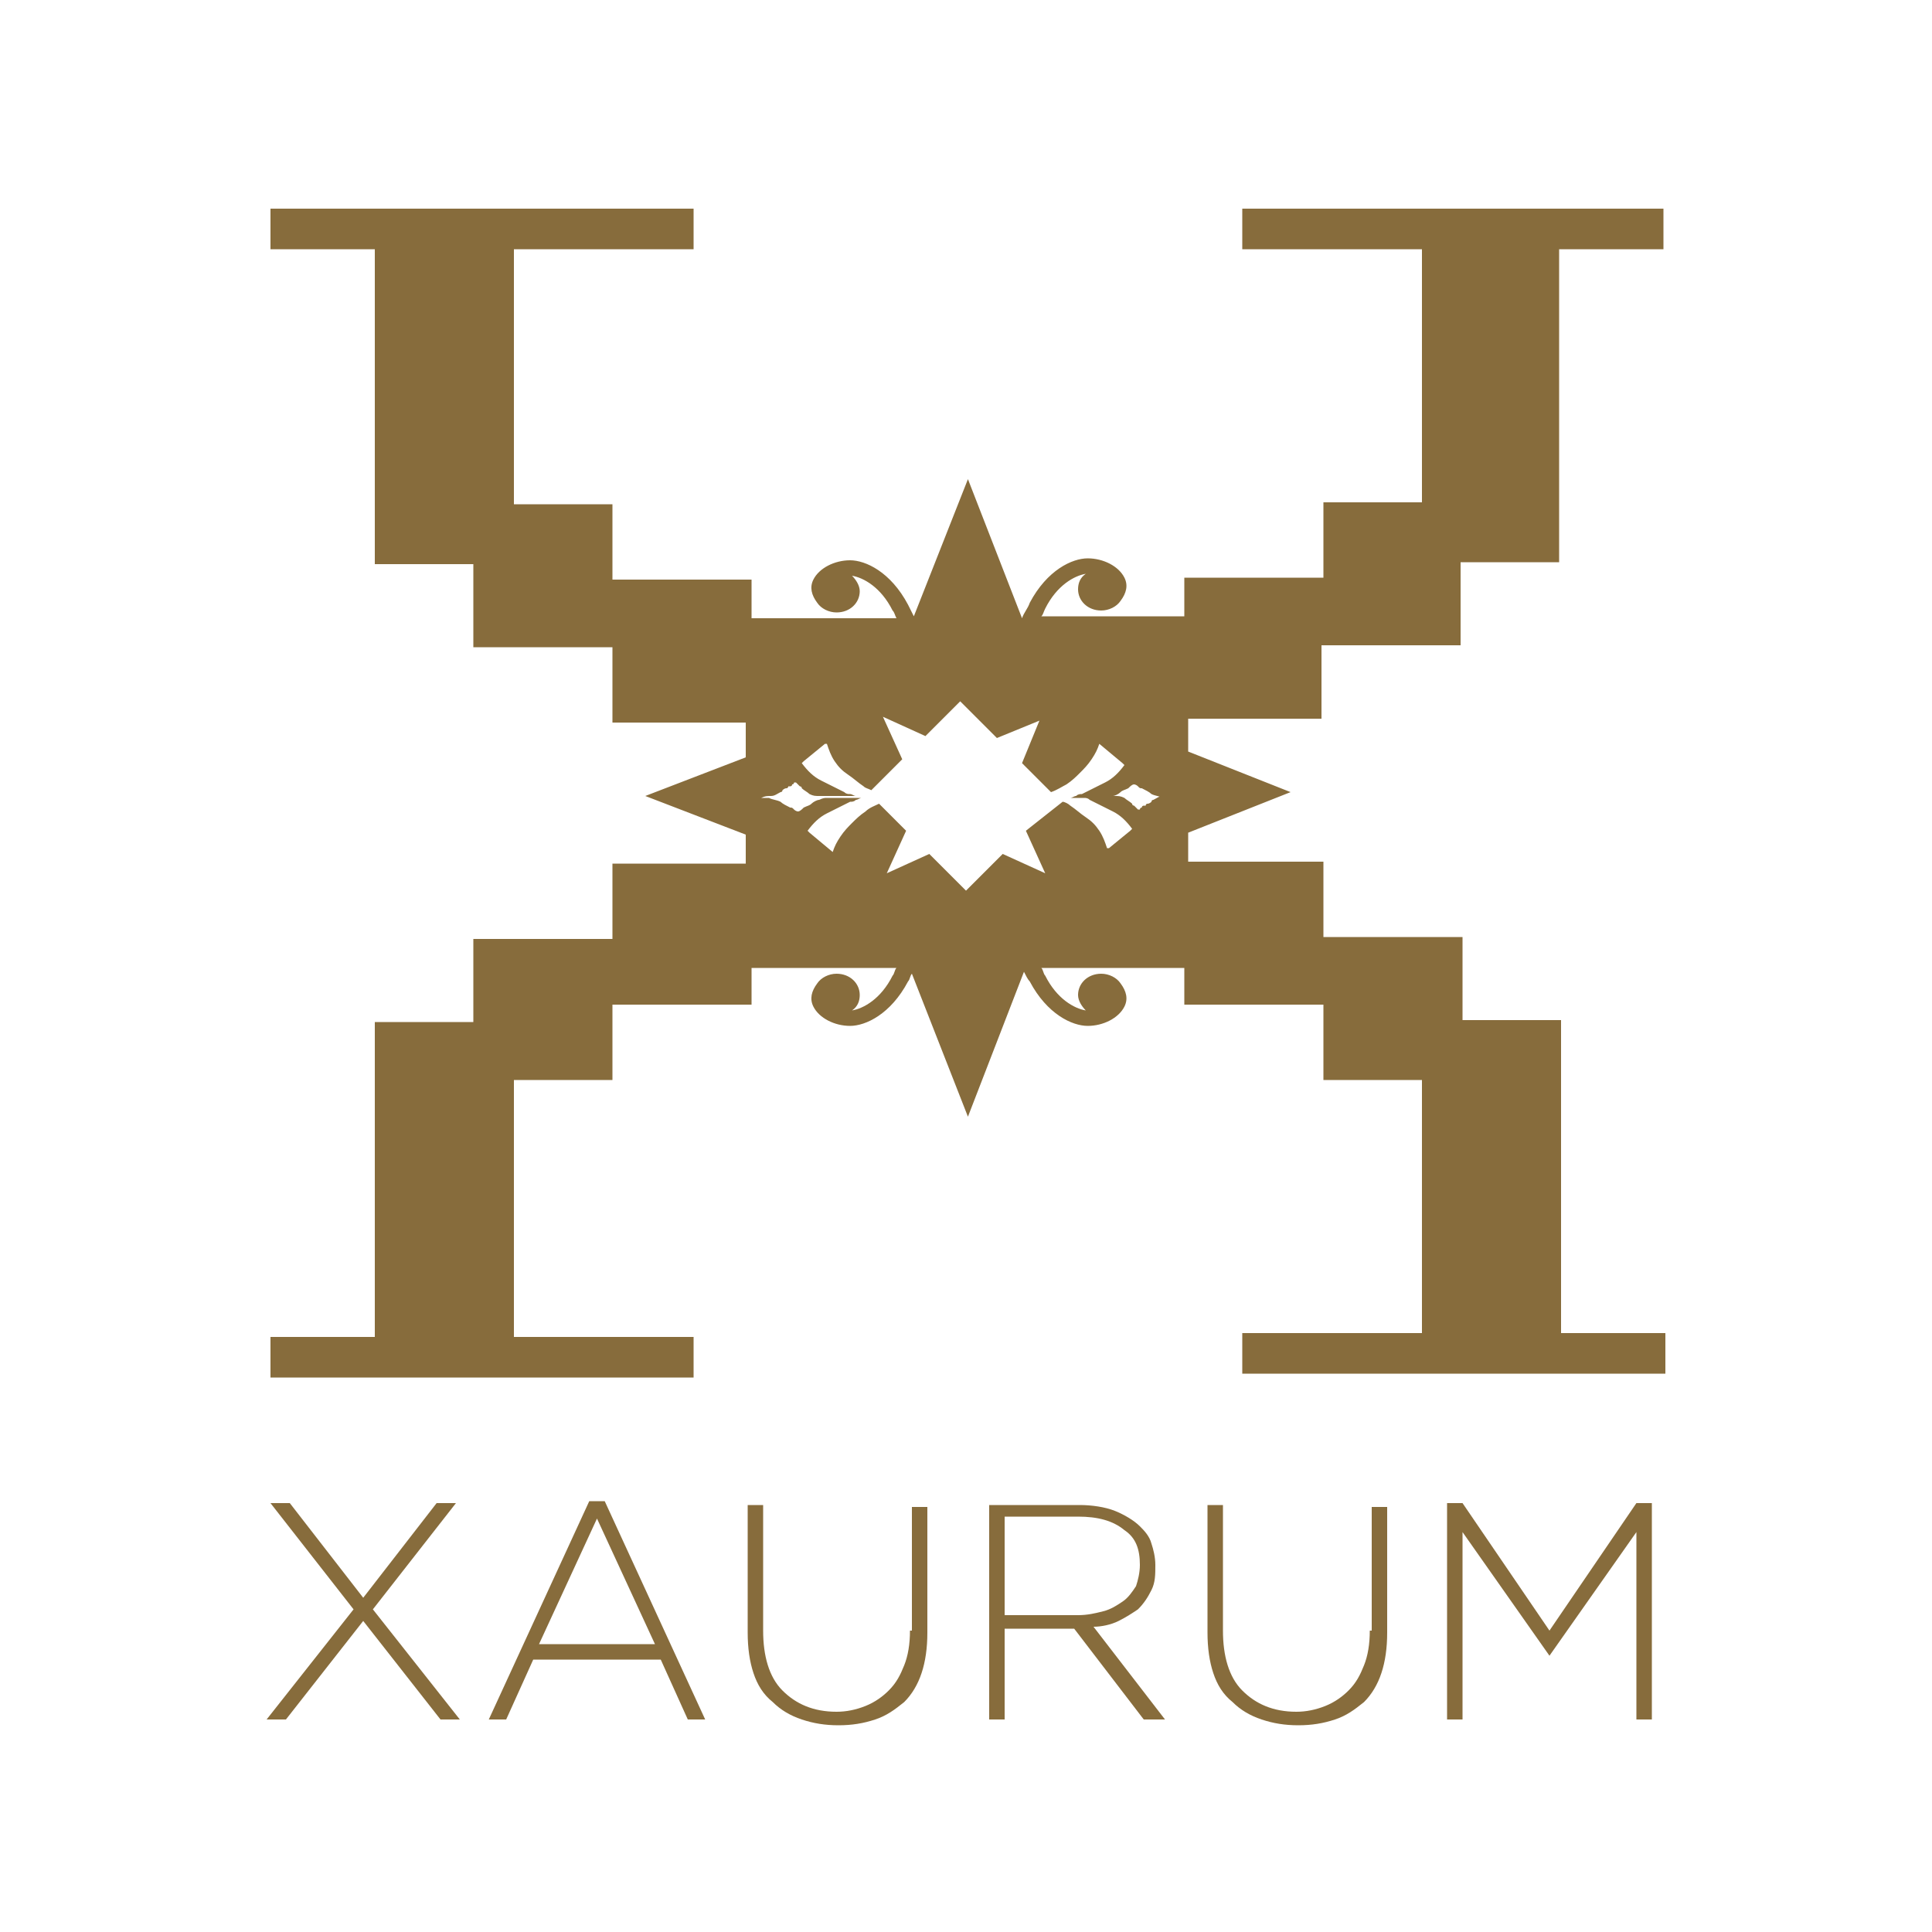
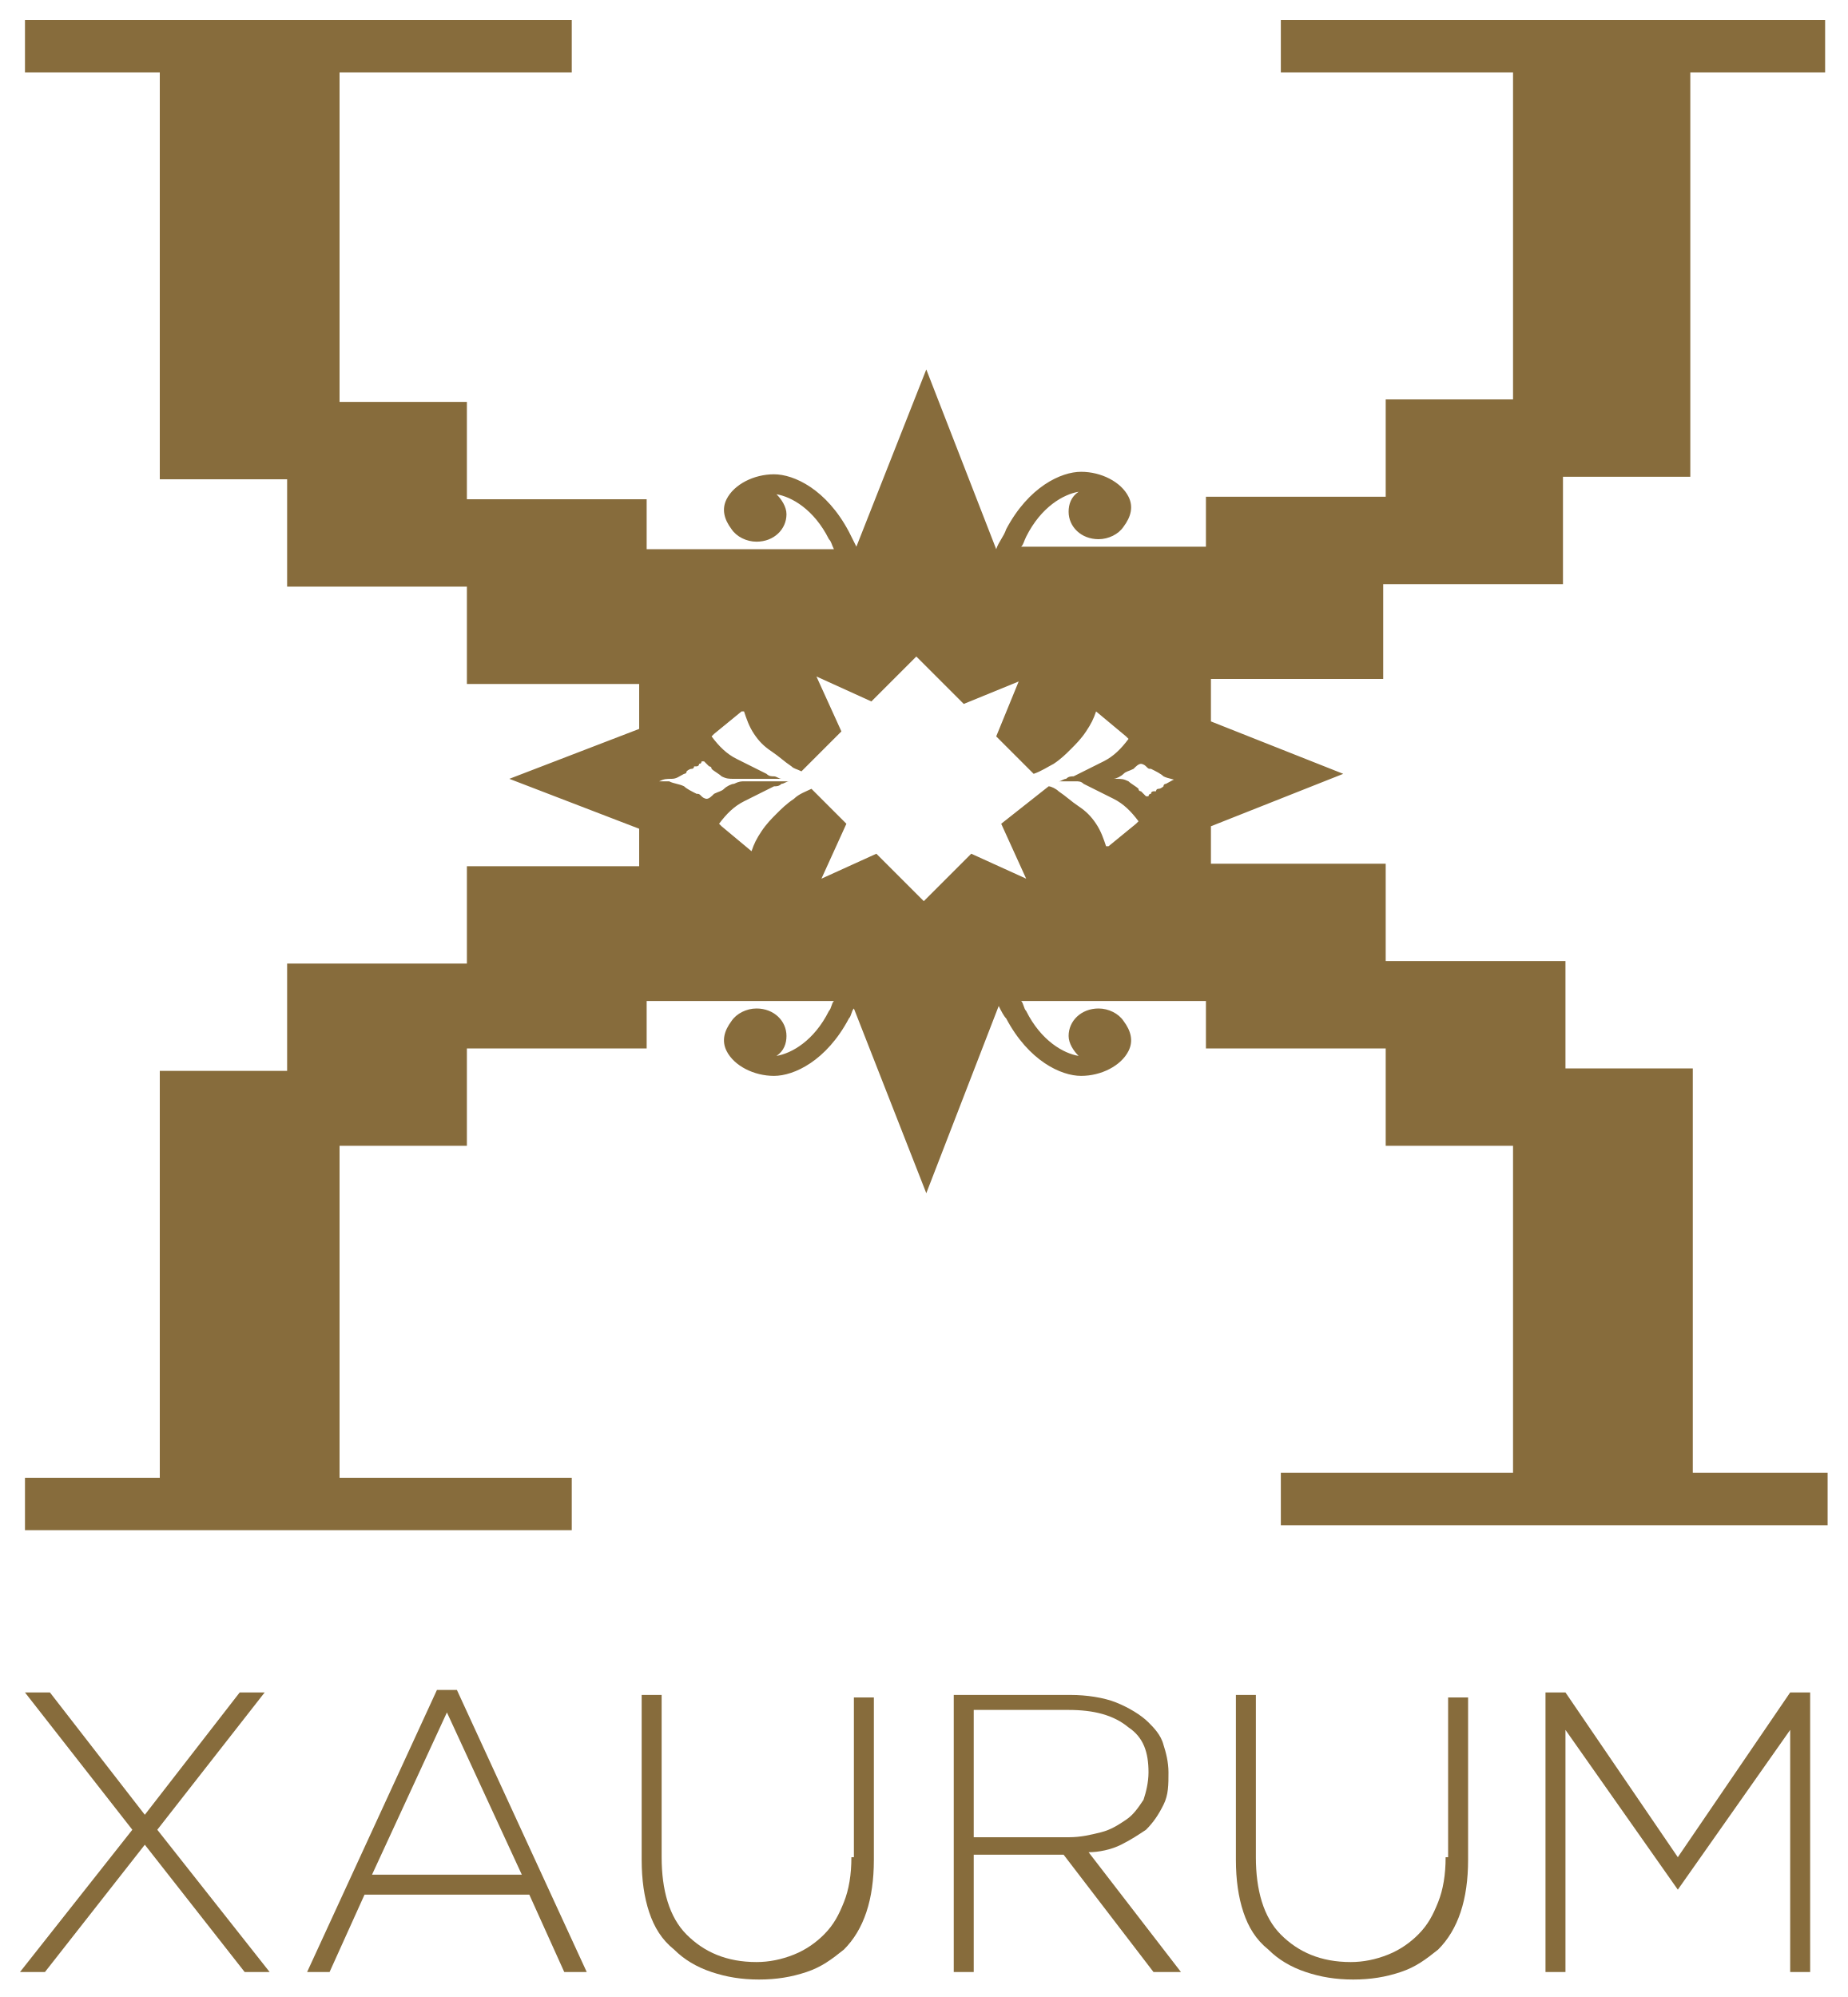
- <svg xmlns="http://www.w3.org/2000/svg" version="1.1" id="Ebene_1" x="0px" y="0px" viewBox="0 0 100 100" style="enable-background:new 0 0 100 100;" xml:space="preserve">
-   <style type="text/css">
- 	.st0{fill:#876C3C;}
- </style>
-   <g>
-     <polygon class="st0" points="23.6,77.8 22.6,77.8 18.8,82.7 15,77.8 14,77.8 18.3,83.3 13.8,89 14.8,89 18.8,83.9 22.8,89 23.8,89    19.3,83.3  " />
-     <path class="st0" d="M30.5,77.7L25.3,89h0.9l1.4-3.1h6.6l1.4,3.1h0.9l-5.2-11.3H30.5z M27.9,85.1l3-6.5l3,6.5H27.9z" />
-     <path class="st0" d="M47.1,84.4c0,0.7-0.1,1.3-0.3,1.8c-0.2,0.5-0.4,0.9-0.8,1.3c-0.3,0.3-0.7,0.6-1.2,0.8c-0.5,0.2-1,0.3-1.5,0.3   c-1.2,0-2.1-0.4-2.8-1.1c-0.7-0.7-1-1.8-1-3.1v-6.5h-0.8v6.6c0,0.8,0.1,1.5,0.3,2.1c0.2,0.6,0.5,1.1,1,1.5c0.4,0.4,0.9,0.7,1.5,0.9   c0.6,0.2,1.2,0.3,1.9,0.3c0.7,0,1.3-0.1,1.9-0.3c0.6-0.2,1-0.5,1.5-0.9c0.4-0.4,0.7-0.9,0.9-1.5c0.2-0.6,0.3-1.3,0.3-2.1v-6.5h-0.8   V84.4z" />
-     <path class="st0" d="M57.9,83.9c0.4-0.2,0.7-0.4,1-0.6c0.3-0.3,0.5-0.6,0.7-1c0.2-0.4,0.2-0.8,0.2-1.3v0c0-0.4-0.1-0.8-0.2-1.1   c-0.1-0.4-0.4-0.7-0.6-0.9c-0.3-0.3-0.8-0.6-1.3-0.8c-0.5-0.2-1.2-0.3-1.8-0.3h-4.7V89H52v-4.7h3.6h0l3.6,4.7h1.1l-3.7-4.8   C57,84.2,57.5,84.1,57.9,83.9z M52,83.6v-5.1h3.8c1,0,1.8,0.2,2.4,0.7c0.6,0.4,0.8,1,0.8,1.8v0c0,0.4-0.1,0.8-0.2,1.1   c-0.2,0.3-0.4,0.6-0.7,0.8c-0.3,0.2-0.6,0.4-1,0.5c-0.4,0.1-0.8,0.2-1.3,0.2H52z" />
-     <path class="st0" d="M70.9,84.4c0,0.7-0.1,1.3-0.3,1.8c-0.2,0.5-0.4,0.9-0.8,1.3c-0.3,0.3-0.7,0.6-1.2,0.8c-0.5,0.2-1,0.3-1.5,0.3   c-1.2,0-2.1-0.4-2.8-1.1c-0.7-0.7-1-1.8-1-3.1v-6.5h-0.8v6.6c0,0.8,0.1,1.5,0.3,2.1c0.2,0.6,0.5,1.1,1,1.5c0.4,0.4,0.9,0.7,1.5,0.9   c0.6,0.2,1.2,0.3,1.9,0.3c0.7,0,1.3-0.1,1.9-0.3c0.6-0.2,1-0.5,1.5-0.9c0.4-0.4,0.7-0.9,0.9-1.5s0.3-1.3,0.3-2.1v-6.5h-0.8V84.4z" />
-     <polygon class="st0" points="80.2,84.4 75.7,77.8 74.9,77.8 74.9,89 75.7,89 75.7,79.3 80.2,85.7 80.2,85.7 84.7,79.3 84.7,89    85.5,89 85.5,77.8 84.7,77.8  " />
-     <path class="st0" d="M68.4,37.3v-3.9h7.2v-4.3h5.1V12.9h5.4v-2.1H64.3v2.1h9.3v13.1h-5.1v3.9h-7.2v2h-7.4c0.1-0.1,0.1-0.2,0.2-0.4   c0.6-1.2,1.5-1.7,2.1-1.8c-0.3,0.2-0.4,0.5-0.4,0.8c0,0.6,0.5,1.1,1.2,1.1c0.4,0,0.8-0.2,1-0.5c0,0,0,0,0,0   c0.3-0.4,0.4-0.8,0.2-1.2c-0.3-0.6-1.1-1-1.9-1c-0.8,0-2.1,0.6-3,2.3c-0.1,0.3-0.3,0.5-0.4,0.8l-2.8-7.2l-2.8,7.1   c-0.1-0.2-0.2-0.4-0.3-0.6c-0.9-1.7-2.2-2.3-3-2.3c-0.8,0-1.6,0.4-1.9,1c-0.2,0.4-0.1,0.8,0.2,1.2c0,0,0,0,0,0   c0.2,0.3,0.6,0.5,1,0.5c0.7,0,1.2-0.5,1.2-1.1c0-0.3-0.2-0.6-0.4-0.8c0.6,0.1,1.5,0.6,2.1,1.8c0.1,0.1,0.1,0.2,0.2,0.4h-7.5v-2   h-7.2v-3.9h-5.1V12.9h9.3v-2.1H14v2.1h5.4v16.3h5.1v4.3h7.2v3.9h6.9v1.8l-5.2,2l5.2,2v1.5h-6.9v3.9h-7.2v4.3h-5.1v16.3H14v2.1h21.9   v-2.1h-9.3V55.9h5.1v-3.9h7.2v-1.9h7.5c-0.1,0.1-0.1,0.3-0.2,0.4c-0.6,1.2-1.5,1.7-2.1,1.8c0.3-0.2,0.4-0.5,0.4-0.8   c0-0.6-0.5-1.1-1.2-1.1c-0.4,0-0.8,0.2-1,0.5c0,0,0,0,0,0c-0.3,0.4-0.4,0.8-0.2,1.2c0.3,0.6,1.1,1,1.9,1c0.8,0,2.1-0.6,3-2.3   c0.1-0.1,0.1-0.3,0.2-0.4l2.9,7.4l2.9-7.5c0.1,0.2,0.2,0.4,0.3,0.5c0.9,1.7,2.2,2.3,3,2.3c0.8,0,1.6-0.4,1.9-1   c0.2-0.4,0.1-0.8-0.2-1.2c0,0,0,0,0,0c-0.2-0.3-0.6-0.5-1-0.5c-0.7,0-1.2,0.5-1.2,1.1c0,0.3,0.2,0.6,0.4,0.8   c-0.6-0.1-1.5-0.6-2.1-1.8c-0.1-0.1-0.1-0.3-0.2-0.4h7.4v1.9h7.2v3.9h5.1v13.1h-9.3v2.1h21.9v-2.1h-5.4V52.8h-5.1v-4.3h-7.2v-3.9   h-7v-1.5l5.3-2.1l-5.3-2.1v-1.7H68.4z M60.2,41.2c-0.2,0-0.3,0.1-0.5,0.2c0,0-0.1,0-0.1,0.1c0,0-0.1,0.1-0.2,0.1   c-0.1,0-0.1,0.1-0.1,0.1c0,0-0.1,0-0.1,0c0,0-0.1,0-0.1,0.1c-0.1,0-0.1,0.1-0.1,0.1c0,0,0,0,0,0c0,0,0,0,0,0h0c0,0,0,0-0.1,0   c0,0-0.1-0.1-0.1-0.1c0,0-0.1-0.1-0.1-0.1c0,0-0.1,0-0.1-0.1c-0.1-0.1-0.3-0.2-0.4-0.3c-0.2-0.1-0.3-0.1-0.5-0.1h-1.9   c0.1,0,0.2,0.1,0.3,0.1c0.1,0,0.2,0,0.3,0.1c0.4,0.2,0.8,0.4,1.2,0.6c0.4,0.2,0.7,0.5,1,0.9l-0.1,0.1l-1.1,0.9l-0.1,0   c-0.1-0.3-0.2-0.6-0.4-0.9c-0.2-0.3-0.4-0.5-0.7-0.7c-0.3-0.2-0.5-0.4-0.8-0.6c-0.1-0.1-0.3-0.2-0.4-0.2L53.1,43l1,2.2l-2.2-1   L50,46.1l-1.9-1.9l-2.2,1l1-2.2l-1.4-1.4c-0.2,0.1-0.5,0.2-0.7,0.4c-0.3,0.2-0.5,0.4-0.7,0.6c-0.2,0.2-0.4,0.4-0.6,0.7   c-0.2,0.3-0.3,0.5-0.4,0.8l-1.2-1L41.8,43c0.3-0.4,0.6-0.7,1-0.9c0.4-0.2,0.8-0.4,1.2-0.6c0.1,0,0.2,0,0.3-0.1   c0.1,0,0.2-0.1,0.3-0.1h-1.8c-0.1,0-0.2,0-0.4,0.1c-0.1,0-0.3,0.1-0.4,0.2c-0.1,0.1-0.2,0.1-0.4,0.2c-0.1,0.1-0.2,0.2-0.3,0.2h0   c0,0-0.1,0-0.2-0.1c-0.1-0.1-0.1-0.1-0.2-0.1c-0.2-0.1-0.4-0.2-0.5-0.3c-0.2-0.1-0.4-0.1-0.6-0.2c-0.1,0-0.1,0-0.2,0   c-0.1,0-0.1,0-0.2,0c0.2-0.1,0.3-0.1,0.5-0.1c0.2,0,0.3-0.1,0.5-0.2c0,0,0.1,0,0.1-0.1c0,0,0.1-0.1,0.2-0.1c0.1,0,0.1-0.1,0.1-0.1   c0,0,0.1,0,0.1,0c0,0,0.1,0,0.1-0.1c0.1,0,0.1-0.1,0.1-0.1c0,0,0,0,0,0c0,0,0,0,0,0h0c0,0,0,0,0.1,0c0,0,0.1,0.1,0.1,0.1   c0,0,0.1,0.1,0.1,0.1c0,0,0.1,0,0.1,0.1c0.1,0.1,0.3,0.2,0.4,0.3c0.2,0.1,0.3,0.1,0.5,0.1h1.9c-0.1,0-0.2-0.1-0.3-0.1   c-0.1,0-0.2,0-0.3-0.1c-0.4-0.2-0.8-0.4-1.2-0.6c-0.4-0.2-0.7-0.5-1-0.9l0.1-0.1l1.1-0.9l0.1,0c0.1,0.3,0.2,0.6,0.4,0.9   c0.2,0.3,0.4,0.5,0.7,0.7c0.3,0.2,0.5,0.4,0.8,0.6c0.1,0.1,0.2,0.1,0.4,0.2l1.6-1.6l-1-2.2l2.2,1l1.8-1.8l1.9,1.9l2.2-0.9l-0.9,2.2   l1.5,1.5c0,0,0,0,0,0c0.3-0.1,0.6-0.3,0.8-0.4c0.3-0.2,0.5-0.4,0.7-0.6c0.2-0.2,0.4-0.4,0.6-0.7c0.2-0.3,0.3-0.5,0.4-0.8l1.2,1   l0.1,0.1c-0.3,0.4-0.6,0.7-1,0.9c-0.4,0.2-0.8,0.4-1.2,0.6c-0.1,0-0.2,0-0.3,0.1c-0.1,0-0.2,0.1-0.3,0.1h1.8c0.1,0,0.2,0,0.4-0.1   c0.1,0,0.3-0.1,0.4-0.2c0.1-0.1,0.2-0.1,0.4-0.2c0.1-0.1,0.2-0.2,0.3-0.2h0c0,0,0.1,0,0.2,0.1c0.1,0.1,0.1,0.1,0.2,0.1   c0.2,0.1,0.4,0.2,0.5,0.3c0.2,0.1,0.4,0.1,0.6,0.2c0.1,0,0.1,0,0.2,0c0.1,0,0.1,0,0.2,0C60.5,41.1,60.3,41.1,60.2,41.2z" />
+ <svg xmlns="http://www.w3.org/2000/svg" width="74px" height="80px" viewBox="0 0 74 80" version="1.1">
+   <defs />
+   <g id="Page-1" stroke="none" stroke-width="1" fill="none" fill-rule="evenodd">
+     <g id="xaurum" fill-rule="nonzero" fill="#876C3C">
+       <polygon id="Shape" points="10.6 67.8 9.6 67.8 5.8 72.7 2 67.8 1 67.8 5.3 73.3 0.8 79 1.8 79 5.8 73.9 9.8 79 10.8 79 6.3 73.3" />
+       <path d="M17.5,67.7 L12.3,79 L13.2,79 L14.6,75.9 L21.2,75.9 L22.6,79 L23.5,79 L18.3,67.7 L17.5,67.7 Z M14.9,75.1 L17.9,68.6 L20.9,75.1 L14.9,75.1 Z" id="Shape" />
+       <path d="M34.1,74.4 C34.1,75.1 34,75.7 33.8,76.2 C33.6,76.7 33.4,77.1 33,77.5 C32.7,77.8 32.3,78.1 31.8,78.3 C31.3,78.5 30.8,78.6 30.3,78.6 C29.1,78.6 28.2,78.2 27.5,77.5 C26.8,76.8 26.5,75.7 26.5,74.4 L26.5,67.9 L25.7,67.9 L25.7,74.5 C25.7,75.3 25.8,76 26,76.6 C26.2,77.2 26.5,77.7 27,78.1 C27.4,78.5 27.9,78.8 28.5,79 C29.1,79.2 29.7,79.3 30.4,79.3 C31.1,79.3 31.7,79.2 32.3,79 C32.9,78.8 33.3,78.5 33.8,78.1 C34.2,77.7 34.5,77.2 34.7,76.6 C34.9,76 35,75.3 35,74.5 L35,68 L34.2,68 L34.2,74.4 L34.1,74.4 Z" id="Shape" />
+       <path d="M44.9,73.9 C45.3,73.7 45.6,73.5 45.9,73.3 C46.2,73 46.4,72.7 46.6,72.3 C46.8,71.9 46.8,71.5 46.8,71 L46.8,71 C46.8,70.6 46.7,70.2 46.6,69.9 C46.5,69.5 46.2,69.2 46,69 C45.7,68.7 45.2,68.4 44.7,68.2 C44.2,68 43.5,67.9 42.9,67.9 L38.2,67.9 L38.2,79 L39,79 L39,74.3 L42.6,74.3 L42.6,74.3 L46.2,79 L47.3,79 L43.6,74.2 C44,74.2 44.5,74.1 44.9,73.9 Z M39,73.6 L39,68.5 L42.8,68.5 C43.8,68.5 44.6,68.7 45.2,69.2 C45.8,69.6 46,70.2 46,71 L46,71 C46,71.4 45.9,71.8 45.8,72.1 C45.6,72.4 45.4,72.7 45.1,72.9 C44.8,73.1 44.5,73.3 44.1,73.4 C43.7,73.5 43.3,73.6 42.8,73.6 L39,73.6 Z" id="Shape" />
+       <path d="M57.9,74.4 C57.9,75.1 57.8,75.7 57.6,76.2 C57.4,76.7 57.2,77.1 56.8,77.5 C56.5,77.8 56.1,78.1 55.6,78.3 C55.1,78.5 54.6,78.6 54.1,78.6 C52.9,78.6 52,78.2 51.3,77.5 C50.6,76.8 50.3,75.7 50.3,74.4 L50.3,67.9 L49.5,67.9 L49.5,74.5 C49.5,75.3 49.6,76 49.8,76.6 C50,77.2 50.3,77.7 50.8,78.1 C51.2,78.5 51.7,78.8 52.3,79 C52.9,79.2 53.5,79.3 54.2,79.3 C54.9,79.3 55.5,79.2 56.1,79 C56.7,78.8 57.1,78.5 57.6,78.1 C58,77.7 58.3,77.2 58.5,76.6 C58.7,76 58.8,75.3 58.8,74.5 L58.8,68 L58,68 L58,74.4 L57.9,74.4 Z" id="Shape" />
+       <polygon id="Shape" points="67.2 74.4 62.7 67.8 61.9 67.8 61.9 79 62.7 79 62.7 69.3 67.2 75.7 67.2 75.7 71.7 69.3 71.7 79 72.5 79 72.5 67.8 71.7 67.8" />
+       <path d="M55.4,27.3 L55.4,23.4 L62.6,23.4 L62.6,19.1 L67.7,19.1 L67.7,2.9 L73.1,2.9 L73.1,0.8 L51.3,0.8 L51.3,2.9 L60.6,2.9 L60.6,16 L55.5,16 L55.5,19.9 L48.3,19.9 L48.3,21.9 L40.9,21.9 C41,21.8 41,21.7 41.1,21.5 C41.7,20.3 42.6,19.8 43.2,19.7 C42.9,19.9 42.8,20.2 42.8,20.5 C42.8,21.1 43.3,21.6 44,21.6 C44.4,21.6 44.8,21.4 45,21.1 C45,21.1 45,21.1 45,21.1 C45.3,20.7 45.4,20.3 45.2,19.9 C44.9,19.3 44.1,18.9 43.3,18.9 C42.5,18.9 41.2,19.5 40.3,21.2 C40.2,21.5 40,21.7 39.9,22 L37.1,14.8 L34.3,21.9 C34.2,21.7 34.1,21.5 34,21.3 C33.1,19.6 31.8,19 31,19 C30.2,19 29.4,19.4 29.1,20 C28.9,20.4 29,20.8 29.3,21.2 C29.3,21.2 29.3,21.2 29.3,21.2 C29.5,21.5 29.9,21.7 30.3,21.7 C31,21.7 31.5,21.2 31.5,20.6 C31.5,20.3 31.3,20 31.1,19.8 C31.7,19.9 32.6,20.4 33.2,21.6 C33.3,21.7 33.3,21.8 33.4,22 L25.9,22 L25.9,20 L18.7,20 L18.7,16.1 L13.6,16.1 L13.6,2.9 L22.9,2.9 L22.9,0.8 L1,0.8 L1,2.9 L6.4,2.9 L6.4,19.2 L11.5,19.2 L11.5,23.5 L18.7,23.5 L18.7,27.4 L25.6,27.4 L25.6,29.2 L20.4,31.2 L25.6,33.2 L25.6,34.7 L18.7,34.7 L18.7,38.6 L11.5,38.6 L11.5,42.9 L6.4,42.9 L6.4,59.2 L1,59.2 L1,61.3 L22.9,61.3 L22.9,59.2 L13.6,59.2 L13.6,45.9 L18.7,45.9 L18.7,42 L25.9,42 L25.9,40.1 L33.4,40.1 C33.3,40.2 33.3,40.4 33.2,40.5 C32.6,41.7 31.7,42.2 31.1,42.3 C31.4,42.1 31.5,41.8 31.5,41.5 C31.5,40.9 31,40.4 30.3,40.4 C29.9,40.4 29.5,40.6 29.3,40.9 C29.3,40.9 29.3,40.9 29.3,40.9 C29,41.3 28.9,41.7 29.1,42.1 C29.4,42.7 30.2,43.1 31,43.1 C31.8,43.1 33.1,42.5 34,40.8 C34.1,40.7 34.1,40.5 34.2,40.4 L37.1,47.8 L40,40.3 C40.1,40.5 40.2,40.7 40.3,40.8 C41.2,42.5 42.5,43.1 43.3,43.1 C44.1,43.1 44.9,42.7 45.2,42.1 C45.4,41.7 45.3,41.3 45,40.9 C45,40.9 45,40.9 45,40.9 C44.8,40.6 44.4,40.4 44,40.4 C43.3,40.4 42.8,40.9 42.8,41.5 C42.8,41.8 43,42.1 43.2,42.3 C42.6,42.2 41.7,41.7 41.1,40.5 C41,40.4 41,40.2 40.9,40.1 L48.3,40.1 L48.3,42 L55.5,42 L55.5,45.9 L60.6,45.9 L60.6,59 L51.3,59 L51.3,61.1 L73.2,61.1 L73.2,59 L67.8,59 L67.8,42.8 L62.7,42.8 L62.7,38.5 L55.5,38.5 L55.5,34.6 L48.5,34.6 L48.5,33.1 L53.8,31 L48.5,28.9 L48.5,27.2 L55.4,27.2 L55.4,27.3 Z M47.2,31.2 C47,31.2 46.9,31.3 46.7,31.4 C46.7,31.4 46.6,31.4 46.6,31.5 C46.6,31.5 46.5,31.6 46.4,31.6 C46.3,31.6 46.3,31.7 46.3,31.7 C46.3,31.7 46.2,31.7 46.2,31.7 C46.2,31.7 46.1,31.7 46.1,31.8 C46,31.8 46,31.9 46,31.9 C46,31.9 46,31.9 46,31.9 C46,31.9 46,31.9 46,31.9 L46,31.9 C46,31.9 46,31.9 45.9,31.9 C45.9,31.9 45.8,31.8 45.8,31.8 C45.8,31.8 45.7,31.7 45.7,31.7 C45.7,31.7 45.6,31.7 45.6,31.6 C45.5,31.5 45.3,31.4 45.2,31.3 C45,31.2 44.9,31.2 44.7,31.2 L42.8,31.2 C42.9,31.2 43,31.3 43.1,31.3 C43.2,31.3 43.3,31.3 43.4,31.4 C43.8,31.6 44.2,31.8 44.6,32 C45,32.2 45.3,32.5 45.6,32.9 L45.5,33 L44.4,33.9 L44.3,33.9 C44.2,33.6 44.1,33.3 43.9,33 C43.7,32.7 43.5,32.5 43.2,32.3 C42.9,32.1 42.7,31.9 42.4,31.7 C42.3,31.6 42.1,31.5 42,31.5 L40.1,33 L41.1,35.2 L38.9,34.2 L37,36.1 L35.1,34.2 L32.9,35.2 L33.9,33 L32.5,31.6 C32.3,31.7 32,31.8 31.8,32 C31.5,32.2 31.3,32.4 31.1,32.6 C30.9,32.8 30.7,33 30.5,33.3 C30.3,33.6 30.2,33.8 30.1,34.1 L28.9,33.1 L28.8,33 C29.1,32.6 29.4,32.3 29.8,32.1 C30.2,31.9 30.6,31.7 31,31.5 C31.1,31.5 31.2,31.5 31.3,31.4 C31.4,31.4 31.5,31.3 31.6,31.3 L29.8,31.3 C29.7,31.3 29.6,31.3 29.4,31.4 C29.3,31.4 29.1,31.5 29,31.6 C28.9,31.7 28.8,31.7 28.6,31.8 C28.5,31.9 28.4,32 28.3,32 L28.3,32 C28.3,32 28.2,32 28.1,31.9 C28,31.8 28,31.8 27.9,31.8 C27.7,31.7 27.5,31.6 27.4,31.5 C27.2,31.4 27,31.4 26.8,31.3 C26.7,31.3 26.7,31.3 26.6,31.3 C26.5,31.3 26.5,31.3 26.4,31.3 C26.6,31.2 26.7,31.2 26.9,31.2 C27.1,31.2 27.2,31.1 27.4,31 C27.4,31 27.5,31 27.5,30.9 C27.5,30.9 27.6,30.8 27.7,30.8 C27.8,30.8 27.8,30.7 27.8,30.7 C27.8,30.7 27.9,30.7 27.9,30.7 C27.9,30.7 28,30.7 28,30.6 C28.1,30.6 28.1,30.5 28.1,30.5 C28.1,30.5 28.1,30.5 28.1,30.5 C28.1,30.5 28.1,30.5 28.1,30.5 L28.1,30.5 C28.1,30.5 28.1,30.5 28.2,30.5 C28.2,30.5 28.3,30.6 28.3,30.6 C28.3,30.6 28.4,30.7 28.4,30.7 C28.4,30.7 28.5,30.7 28.5,30.8 C28.6,30.9 28.8,31 28.9,31.1 C29.1,31.2 29.2,31.2 29.4,31.2 L31.3,31.2 C31.2,31.2 31.1,31.1 31,31.1 C30.9,31.1 30.8,31.1 30.7,31 C30.3,30.8 29.9,30.6 29.5,30.4 C29.1,30.2 28.8,29.9 28.5,29.5 L28.6,29.4 L29.7,28.5 L29.8,28.5 C29.9,28.8 30,29.1 30.2,29.4 C30.4,29.7 30.6,29.9 30.9,30.1 C31.2,30.3 31.4,30.5 31.7,30.7 C31.8,30.8 31.9,30.8 32.1,30.9 L33.7,29.3 L32.7,27.1 L34.9,28.1 L36.7,26.3 L38.6,28.2 L40.8,27.3 L39.9,29.5 L41.4,31 C41.4,31 41.4,31 41.4,31 C41.7,30.9 42,30.7 42.2,30.6 C42.5,30.4 42.7,30.2 42.9,30 C43.1,29.8 43.3,29.6 43.5,29.3 C43.7,29 43.8,28.8 43.9,28.5 L45.1,29.5 L45.2,29.6 C44.9,30 44.6,30.3 44.2,30.5 C43.8,30.7 43.4,30.9 43,31.1 C42.9,31.1 42.8,31.1 42.7,31.2 C42.6,31.2 42.5,31.3 42.4,31.3 L44.2,31.3 C44.3,31.3 44.4,31.3 44.6,31.2 C44.7,31.2 44.9,31.1 45,31 C45.1,30.9 45.2,30.9 45.4,30.8 C45.5,30.7 45.6,30.6 45.7,30.6 L45.7,30.6 C45.7,30.6 45.8,30.6 45.9,30.7 C46,30.8 46,30.8 46.1,30.8 C46.3,30.9 46.5,31 46.6,31.1 C46.8,31.2 47,31.2 47.2,31.3 C47.3,31.3 47.3,31.3 47.4,31.3 C47.5,31.3 47.5,31.3 47.6,31.3 C47.5,31.1 47.3,31.1 47.2,31.2 Z" id="Shape" />
+     </g>
  </g>
</svg>
